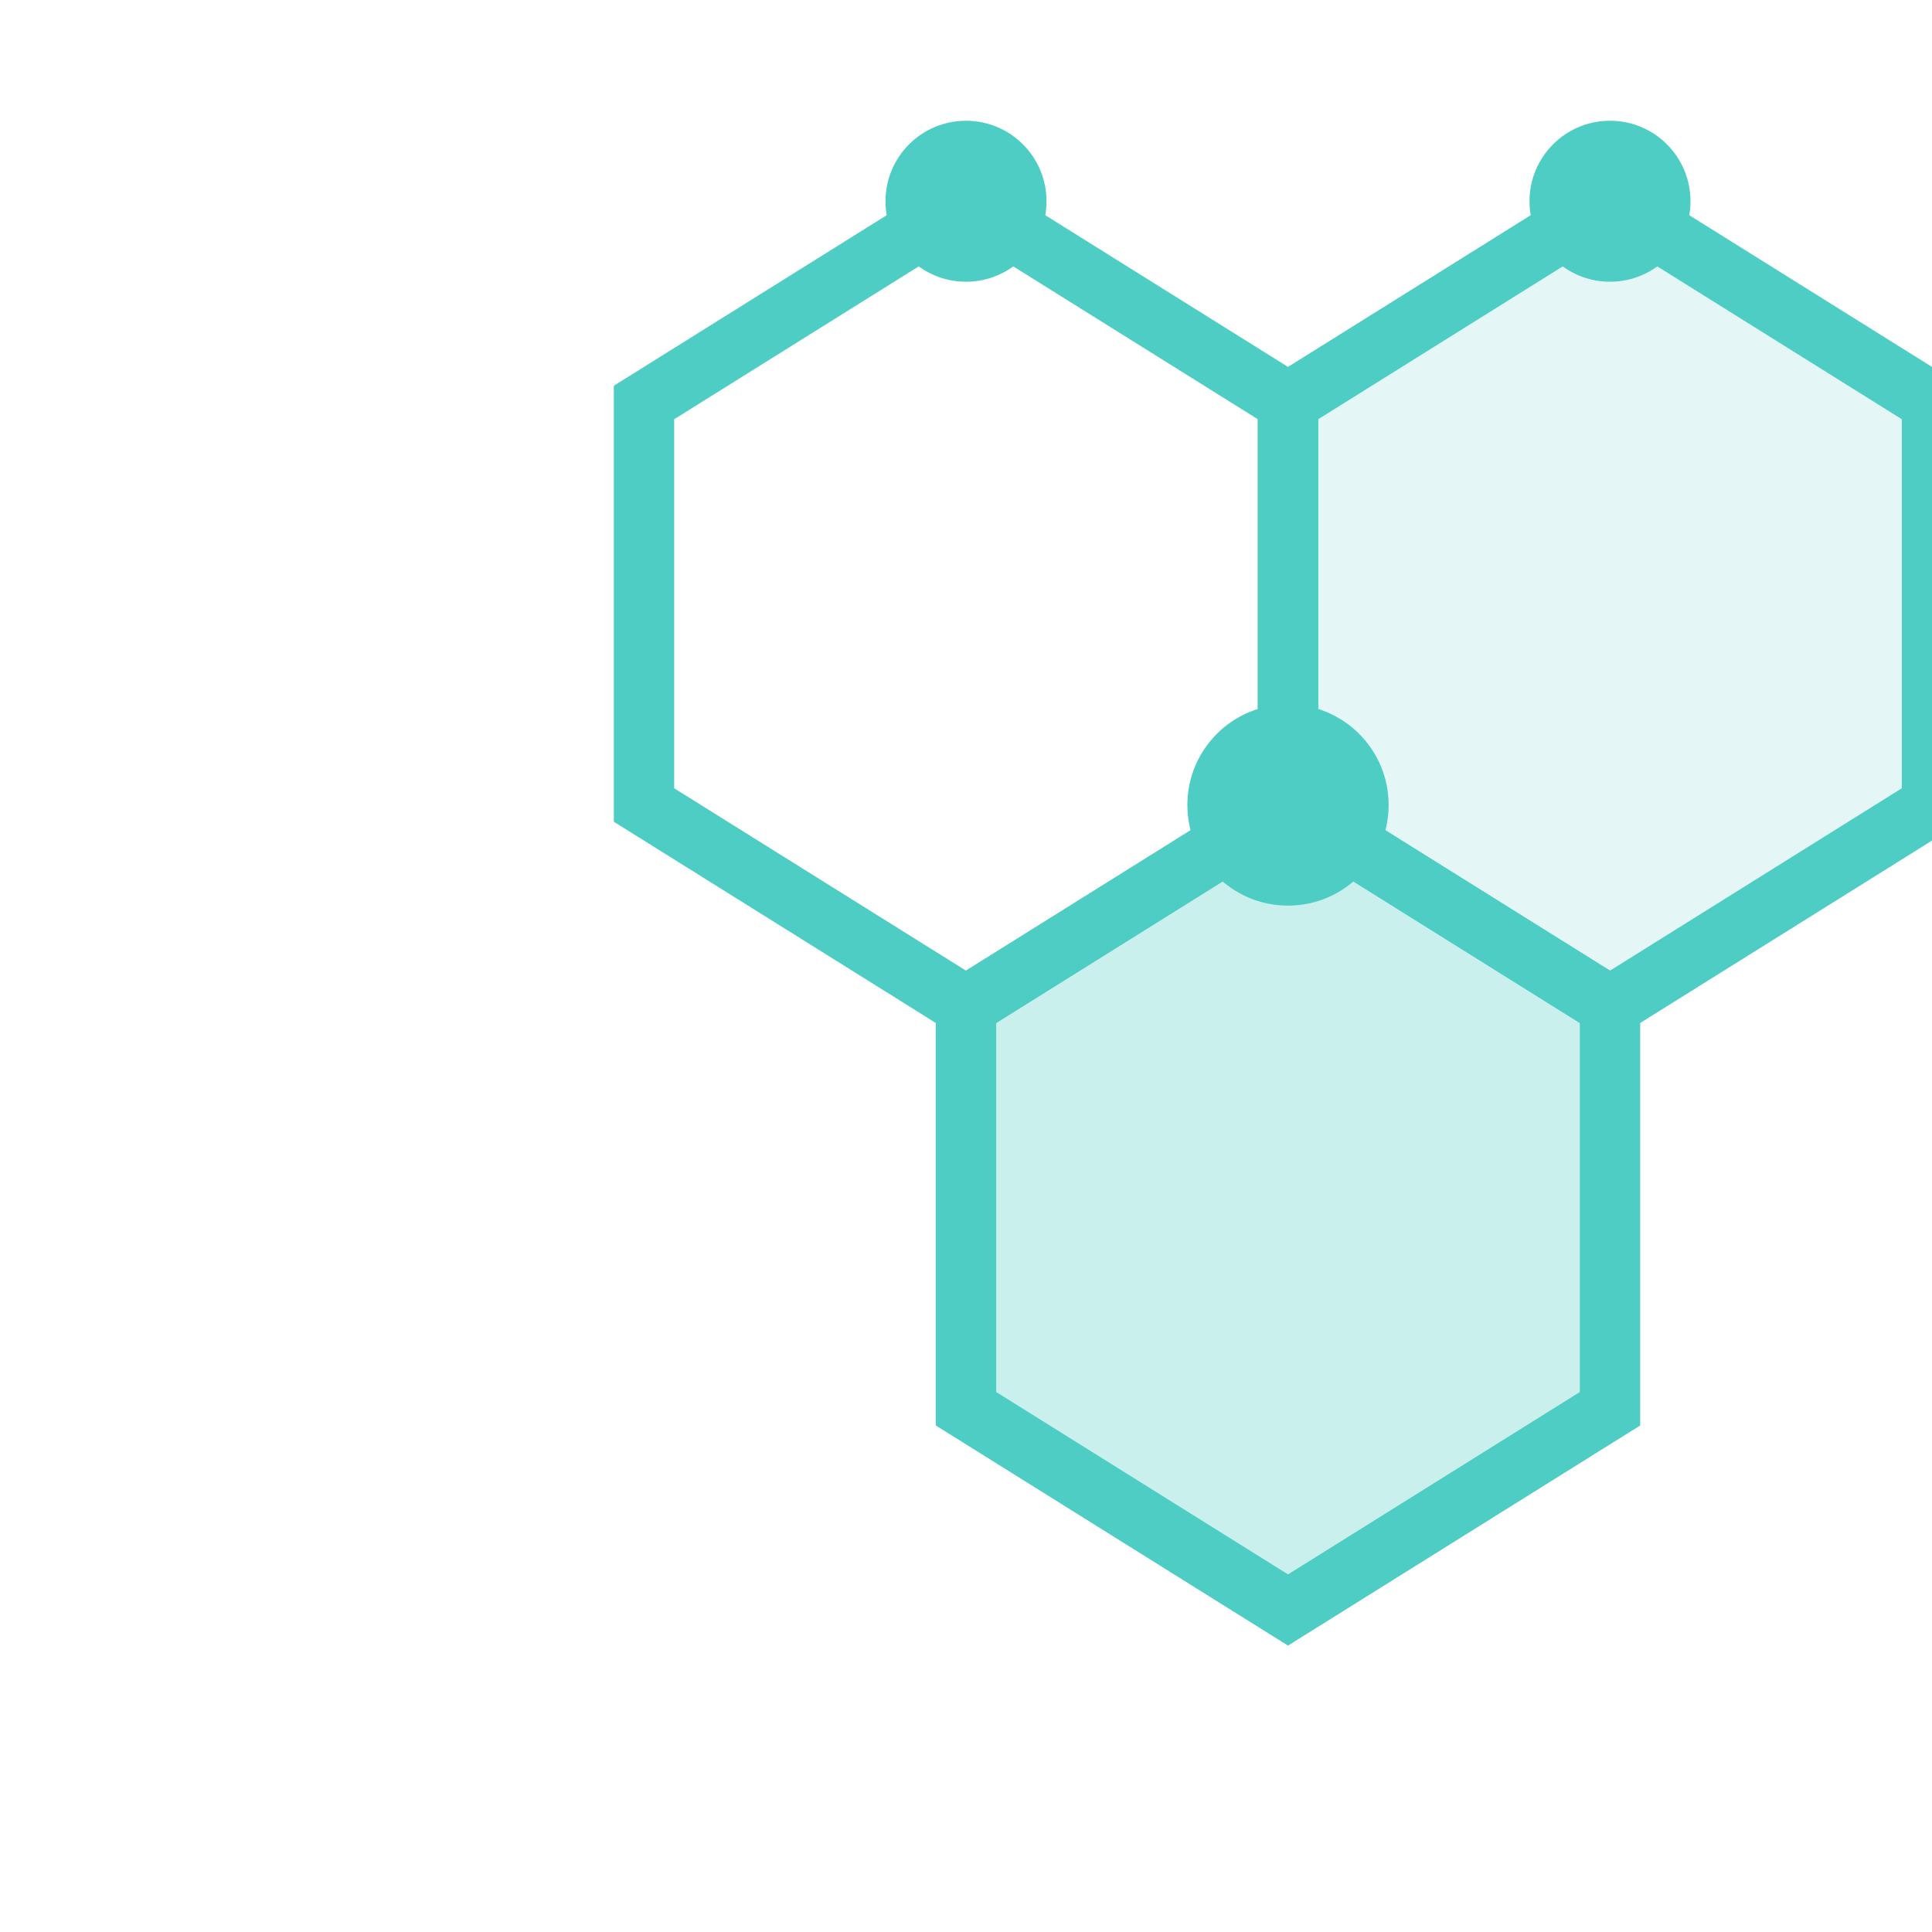
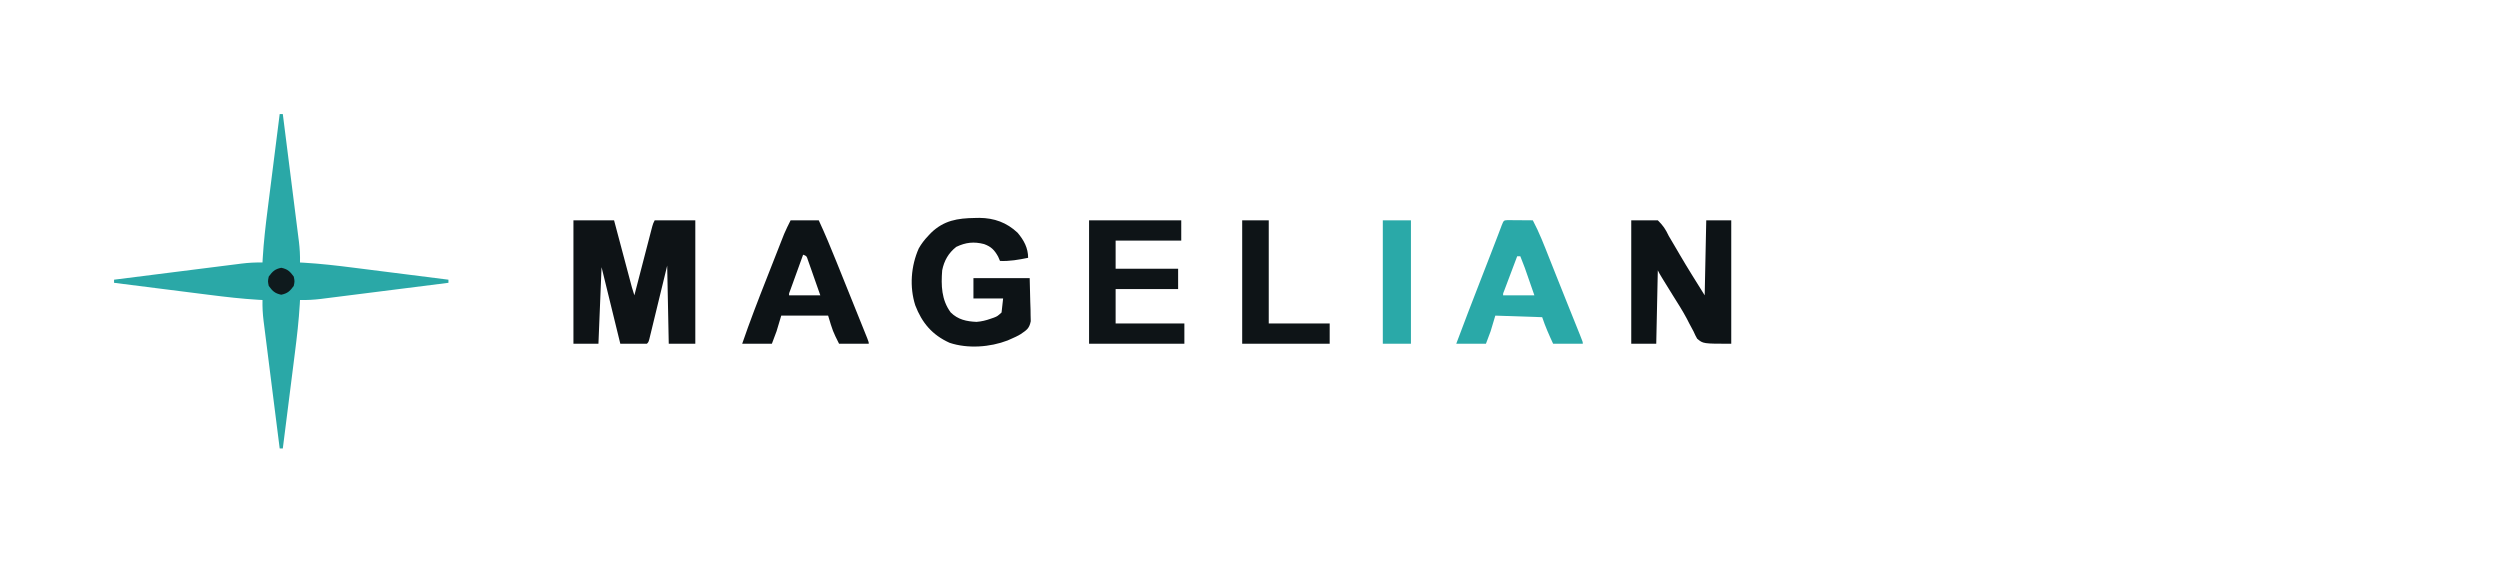
- <svg xmlns="http://www.w3.org/2000/svg" width="48" height="48" viewBox="0 0 48 48">
-   <polygon points="16,10 24,5 32,10 32,20 24,25 16,20" fill="none" stroke="#4ecdc4" stroke-width="1.5" />
-   <polygon points="32,10 40,5 48,10 48,20 40,25 32,20" fill="#4ecdc4" fill-opacity="0.15" stroke="#4ecdc4" stroke-width="1.5" />
-   <polygon points="24,25 32,20 40,25 40,35 32,40 24,35" fill="#4ecdc4" fill-opacity="0.3" stroke="#4ecdc4" stroke-width="1.5" />
-   <circle cx="24" cy="5" r="2" fill="#4ecdc4" />
-   <circle cx="40" cy="5" r="2" fill="#4ecdc4" />
-   <circle cx="32" cy="20" r="2.5" fill="#4ecdc4" />
+ <svg xmlns="http://www.w3.org/2000/svg" version="1.1" width="1600" height="360">
+   <path d="M0 0 C0.66 0 1.32 0 2 0 C3.439 11.352 4.874 22.705 6.303 34.059 C6.966 39.331 7.631 44.603 8.3 49.874 C8.946 54.964 9.587 60.054 10.226 65.144 C10.47 67.084 10.716 69.023 10.963 70.963 C11.309 73.684 11.65 76.405 11.99 79.127 C12.145 80.324 12.145 80.324 12.302 81.544 C12.86 86.07 13.098 90.44 13 95 C13.863 95.046 14.726 95.091 15.615 95.138 C26.128 95.76 36.52 96.951 46.965 98.285 C48.737 98.508 50.509 98.731 52.281 98.953 C56.893 99.533 61.504 100.118 66.115 100.704 C70.841 101.304 75.568 101.899 80.295 102.494 C89.531 103.658 98.766 104.827 108 106 C108 106.66 108 107.32 108 108 C96.648 109.439 85.295 110.874 73.941 112.303 C68.669 112.966 63.397 113.631 58.126 114.3 C53.036 114.946 47.946 115.587 42.856 116.226 C40.916 116.47 38.977 116.716 37.037 116.963 C34.316 117.309 31.595 117.65 28.873 117.99 C28.075 118.093 27.277 118.196 26.456 118.302 C21.93 118.86 17.56 119.098 13 119 C12.954 119.863 12.909 120.726 12.862 121.615 C12.24 132.128 11.049 142.52 9.715 152.965 C9.492 154.737 9.269 156.509 9.047 158.281 C8.467 162.893 7.882 167.504 7.296 172.115 C6.696 176.841 6.101 181.568 5.506 186.295 C4.342 195.531 3.173 204.766 2 214 C1.34 214 0.68 214 0 214 C-1.439 202.648 -2.874 191.295 -4.303 179.941 C-4.966 174.669 -5.631 169.397 -6.3 164.126 C-6.946 159.036 -7.587 153.946 -8.226 148.856 C-8.47 146.916 -8.716 144.977 -8.963 143.037 C-9.309 140.316 -9.65 137.595 -9.99 134.873 C-10.093 134.075 -10.196 133.277 -10.302 132.456 C-10.86 127.93 -11.098 123.56 -11 119 C-11.863 118.954 -12.726 118.909 -13.615 118.862 C-24.128 118.24 -34.52 117.049 -44.965 115.715 C-46.737 115.492 -48.509 115.269 -50.281 115.047 C-54.893 114.467 -59.504 113.882 -64.115 113.296 C-68.841 112.696 -73.568 112.101 -78.295 111.506 C-87.531 110.342 -96.766 109.173 -106 108 C-106 107.34 -106 106.68 -106 106 C-94.648 104.561 -83.295 103.126 -71.941 101.697 C-66.669 101.034 -61.397 100.369 -56.126 99.7 C-51.036 99.054 -45.946 98.413 -40.856 97.774 C-38.916 97.53 -36.977 97.284 -35.037 97.037 C-32.316 96.691 -29.595 96.35 -26.873 96.01 C-25.676 95.855 -25.676 95.855 -24.456 95.698 C-19.93 95.14 -15.56 94.902 -11 95 C-10.954 94.137 -10.909 93.274 -10.862 92.385 C-10.24 81.872 -9.049 71.48 -7.715 61.035 C-7.492 59.263 -7.269 57.491 -7.047 55.719 C-6.467 51.107 -5.882 46.496 -5.296 41.885 C-4.696 37.159 -4.101 32.432 -3.506 27.705 C-2.342 18.469 -1.173 9.234 0 0 Z " fill="#2AA8A7" transform="translate(179,73)" />
+   <path d="M0 0 C8.58 0 17.16 0 26 0 C26.855 3.214 27.709 6.427 28.59 9.738 C29.417 12.846 30.245 15.954 31.072 19.061 C31.648 21.223 32.223 23.385 32.798 25.548 C33.623 28.653 34.45 31.758 35.277 34.863 C35.535 35.832 35.792 36.801 36.057 37.799 C36.297 38.7 36.537 39.601 36.785 40.529 C36.996 41.321 37.207 42.114 37.424 42.931 C37.899 44.636 38.44 46.321 39 48 C39.148 47.428 39.296 46.856 39.449 46.267 C40.987 40.33 42.529 34.393 44.072 28.457 C44.648 26.239 45.223 24.022 45.798 21.804 C46.622 18.622 47.449 15.44 48.277 12.258 C48.535 11.262 48.792 10.266 49.057 9.24 C49.297 8.319 49.537 7.398 49.785 6.45 C50.101 5.231 50.101 5.231 50.424 3.987 C51 2 51 2 52 0 C60.58 0 69.16 0 78 0 C78 26.07 78 52.14 78 79 C72.39 79 66.78 79 61 79 C60.67 62.5 60.34 46 60 29 C59.145 32.526 58.291 36.051 57.41 39.684 C56.584 43.083 55.756 46.481 54.928 49.88 C54.352 52.25 53.776 54.619 53.202 56.99 C52.379 60.388 51.551 63.786 50.723 67.184 C50.465 68.25 50.208 69.317 49.943 70.416 C49.703 71.397 49.463 72.378 49.215 73.388 C49.004 74.257 48.793 75.125 48.576 76.02 C48 78 48 78 47 79 C41.39 79 35.78 79 30 79 C26.04 62.83 22.08 46.66 18 30 C17.34 46.17 16.68 62.34 16 79 C10.72 79 5.44 79 0 79 C0 52.93 0 26.86 0 0 Z " fill="#0E1316" transform="translate(367,141)" />
+   <path d="M0 0 C5.61 0 11.22 0 17 0 C20.582 3.582 21.885 5.602 24 10 C25.097 11.924 26.234 13.822 27.374 15.721 C28.654 17.861 29.906 20.015 31.156 22.172 C36.252 30.892 41.663 39.426 47 48 C47.33 32.16 47.66 16.32 48 0 C53.28 0 58.56 0 64 0 C64 26.07 64 52.14 64 79 C46 79 46 79 42.18 75.758 C40.962 73.562 40.962 73.562 39.875 71.125 C38.952 69.398 38.026 67.673 37.098 65.949 C36.377 64.533 36.377 64.533 35.641 63.087 C32.83 57.798 29.596 52.765 26.412 47.695 C24.65 44.879 22.913 42.047 21.176 39.215 C20.587 38.257 19.998 37.299 19.392 36.312 C18 34 18 34 17 32 C16.67 47.51 16.34 63.02 16 79 C10.72 79 5.44 79 0 79 C0 52.93 0 26.86 0 0 Z " fill="#0D1316" transform="translate(1044,141)" />
+   <path d="M0 0 C0.922 -0.019 1.844 -0.037 2.793 -0.056 C12.247 0.03 20.235 2.915 27.176 9.434 C31.219 14.177 33.938 19.243 33.938 25.5 C27.869 26.729 22.139 27.776 15.938 27.5 C15.35 26.139 15.35 26.139 14.75 24.75 C12.398 20.533 10.339 18.368 5.742 16.707 C-0.771 15.023 -5.987 15.603 -12.062 18.5 C-17.019 22.402 -19.839 27.33 -21.062 33.5 C-21.81 43.123 -21.562 52.423 -15.625 60.441 C-11.002 65.053 -5.444 66.23 0.938 66.5 C4.135 66.246 6.923 65.582 9.938 64.5 C10.623 64.264 11.309 64.028 12.016 63.785 C14.255 62.898 14.255 62.898 16.938 60.5 C17.267 57.53 17.598 54.56 17.938 51.5 C11.668 51.5 5.397 51.5 -1.062 51.5 C-1.062 47.21 -1.062 42.92 -1.062 38.5 C10.818 38.5 22.698 38.5 34.938 38.5 C35.061 43.512 35.185 48.524 35.312 53.688 C35.394 56.047 35.394 56.047 35.478 58.454 C35.493 59.7 35.508 60.946 35.523 62.23 C35.555 63.503 35.586 64.776 35.619 66.087 C34.665 70.863 32.906 71.791 28.938 74.5 C26.191 76.012 26.191 76.012 23.5 77.188 C22.614 77.583 21.729 77.979 20.816 78.387 C9.604 82.723 -4.814 83.777 -16.375 79.875 C-27.438 74.869 -34.001 67.124 -38.301 55.895 C-42.058 44.082 -41.055 30.757 -36.062 19.5 C-34.358 16.484 -32.444 14.009 -30.062 11.5 C-29.476 10.874 -28.889 10.247 -28.285 9.602 C-19.967 1.538 -11.221 0.149 0 0 Z " fill="#0D1316" transform="translate(624.0625,139.5)" />
+   <path d="M0 0 C5.94 0 11.88 0 18 0 C22.085 8.79 25.783 17.705 29.395 26.695 C29.993 28.179 30.591 29.663 31.189 31.147 C32.432 34.231 33.673 37.315 34.913 40.4 C36.505 44.362 38.101 48.321 39.698 52.281 C40.929 55.332 42.157 58.385 43.386 61.437 C43.974 62.899 44.563 64.361 45.153 65.822 C45.97 67.851 46.786 69.881 47.601 71.911 C48.065 73.065 48.53 74.22 49.009 75.41 C50 78 50 78 50 79 C43.73 79 37.46 79 31 79 C27 71 27 71 24 61 C14.1 61 4.2 61 -6 61 C-6.99 64.3 -7.98 67.6 -9 71 C-9.99 73.64 -10.98 76.28 -12 79 C-18.27 79 -24.54 79 -31 79 C-26.158 64.886 -20.784 51.002 -15.313 37.121 C-14.051 33.921 -12.795 30.719 -11.541 27.516 C-10.328 24.423 -9.111 21.331 -7.895 18.238 C-7.448 17.098 -7.001 15.957 -6.54 14.782 C-6.119 13.716 -5.699 12.65 -5.265 11.552 C-4.899 10.622 -4.533 9.692 -4.156 8.733 C-2.9 5.764 -1.442 2.883 0 0 Z M8 22 C6.497 26.145 4.998 30.291 3.5 34.438 C3.071 35.622 2.641 36.806 2.199 38.025 C1.793 39.15 1.387 40.275 0.969 41.434 C0.592 42.476 0.215 43.518 -0.174 44.592 C-1.054 46.733 -1.054 46.733 -1 48 C5.6 48 12.2 48 19 48 C17.55 43.851 16.091 39.706 14.625 35.562 C14.213 34.378 13.8 33.194 13.375 31.975 C12.975 30.85 12.576 29.725 12.164 28.566 C11.797 27.524 11.431 26.482 11.053 25.408 C10.243 22.854 10.243 22.854 8 22 Z " fill="#0D1316" transform="translate(506,141)" />
+   <path d="M0 0 C0.749 0.005 1.498 0.01 2.269 0.016 C3.078 0.019 3.887 0.022 4.72 0.026 C5.571 0.034 6.421 0.042 7.297 0.051 C8.151 0.056 9.005 0.06 9.885 0.065 C12.001 0.077 14.118 0.094 16.234 0.114 C20.318 7.793 23.416 15.85 26.609 23.926 C27.218 25.46 27.828 26.994 28.438 28.527 C29.389 30.919 30.34 33.312 31.29 35.705 C33.601 41.53 35.929 47.349 38.265 53.164 C38.916 54.785 39.567 56.406 40.217 58.026 C41.161 60.377 42.104 62.727 43.05 65.077 C43.923 67.247 44.793 69.418 45.664 71.59 C45.926 72.239 46.187 72.889 46.457 73.558 C48.234 78 48.234 78 48.234 79.114 C41.964 79.114 35.694 79.114 29.234 79.114 C26.604 73.438 24.215 68.057 22.234 62.114 C7.384 61.619 7.384 61.619 -7.766 61.114 C-8.756 64.414 -9.746 67.714 -10.766 71.114 C-11.756 73.754 -12.746 76.394 -13.766 79.114 C-20.036 79.114 -26.306 79.114 -32.766 79.114 C-27.702 65.502 -22.464 51.962 -17.203 38.426 C-15.942 35.179 -14.681 31.931 -13.421 28.684 C-12.616 26.612 -11.811 24.541 -11.006 22.47 C-9.358 18.229 -7.713 13.989 -6.098 9.736 C-5.65 8.555 -5.201 7.374 -4.739 6.156 C-4.371 5.181 -4.004 4.205 -3.625 3.2 C-2.37 0.152 -2.37 0.152 0 0 Z M6.234 23.114 C4.731 27.092 3.232 31.071 1.734 35.051 C1.09 36.755 1.09 36.755 0.433 38.494 C0.027 39.574 -0.379 40.654 -0.797 41.766 C-1.174 42.766 -1.551 43.766 -1.94 44.797 C-2.822 46.861 -2.822 46.861 -2.766 48.114 C3.834 48.114 10.434 48.114 17.234 48.114 C16.111 44.884 14.985 41.655 13.859 38.426 C13.542 37.514 13.225 36.602 12.898 35.662 C12.589 34.776 12.279 33.89 11.961 32.977 C11.678 32.165 11.395 31.353 11.104 30.517 C10.202 28.025 9.231 25.569 8.234 23.114 C7.574 23.114 6.914 23.114 6.234 23.114 Z " fill="#2AA9A8" transform="translate(964.7659,140.8865)" />
+   <path d="M0 0 C19.47 0 38.94 0 59 0 C59 4.29 59 8.58 59 13 C45.14 13 31.28 13 17 13 C17 18.94 17 24.88 17 31 C30.2 31 43.4 31 57 31 C57 35.29 57 39.58 57 44 C43.8 44 30.6 44 17 44 C17 51.26 17 58.52 17 66 C31.52 66 46.04 66 61 66 C61 70.29 61 74.58 61 79 C40.87 79 20.74 79 0 79 C0 52.93 0 26.86 0 0 Z " fill="#0E1417" transform="translate(697,141)" />
+   <path d="M0 0 C5.61 0 11.22 0 17 0 C17 21.78 17 43.56 17 66 C29.87 66 42.74 66 56 66 C56 70.29 56 74.58 56 79 C37.52 79 19.04 79 0 79 C0 52.93 0 26.86 0 0 Z " fill="#0E1417" transform="translate(795,141)" />
+   <path d="M0 0 C5.94 0 11.88 0 18 0 C18 26.07 18 52.14 18 79 C12.06 79 6.12 79 0 79 C0 52.93 0 26.86 0 0 Z " fill="#2AA9A8" transform="translate(885,141)" />
+   <path d="M0 0 C4.074 0.849 5.544 2.302 8 5.625 C8.625 8.625 8.625 8.625 8 11.625 C5.544 14.948 4.074 16.401 0 17.25 C-4.074 16.401 -5.544 14.948 -8 11.625 C-8.625 8.625 -8.625 8.625 -8 5.625 C-5.544 2.302 -4.074 0.849 0 0 Z " fill="#0F1A1D" transform="translate(180,171.375)" />
</svg>
